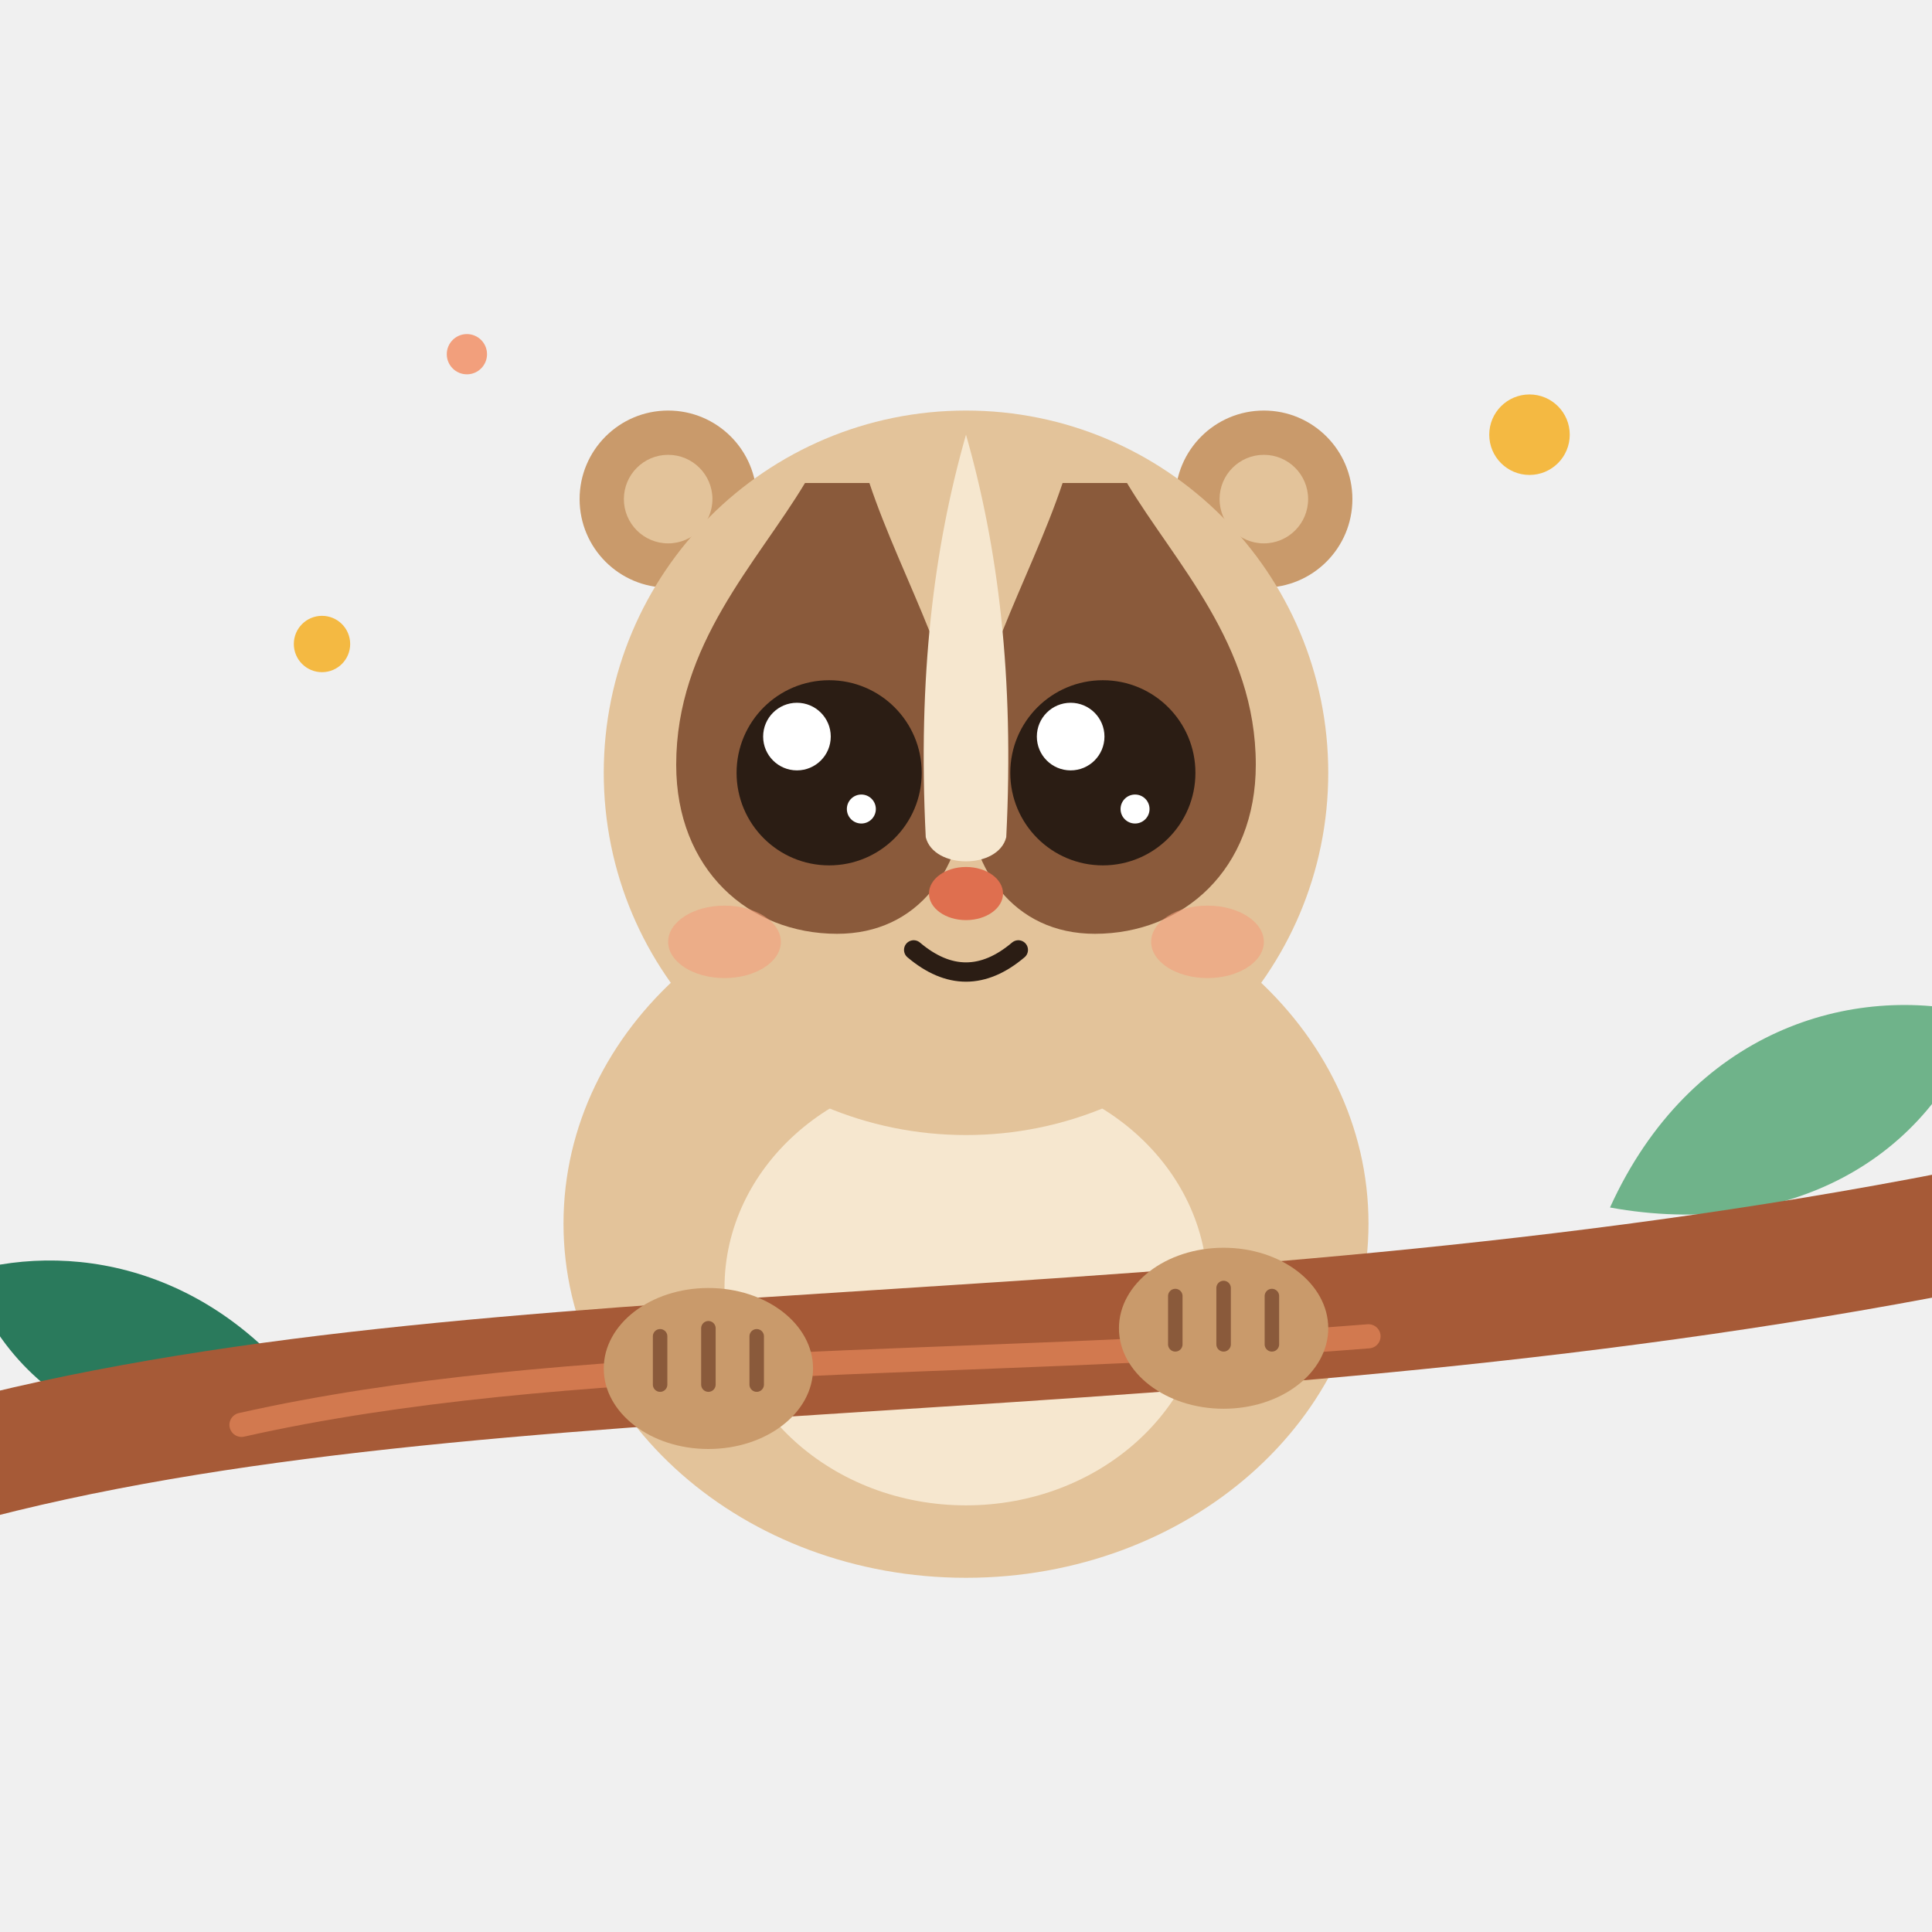
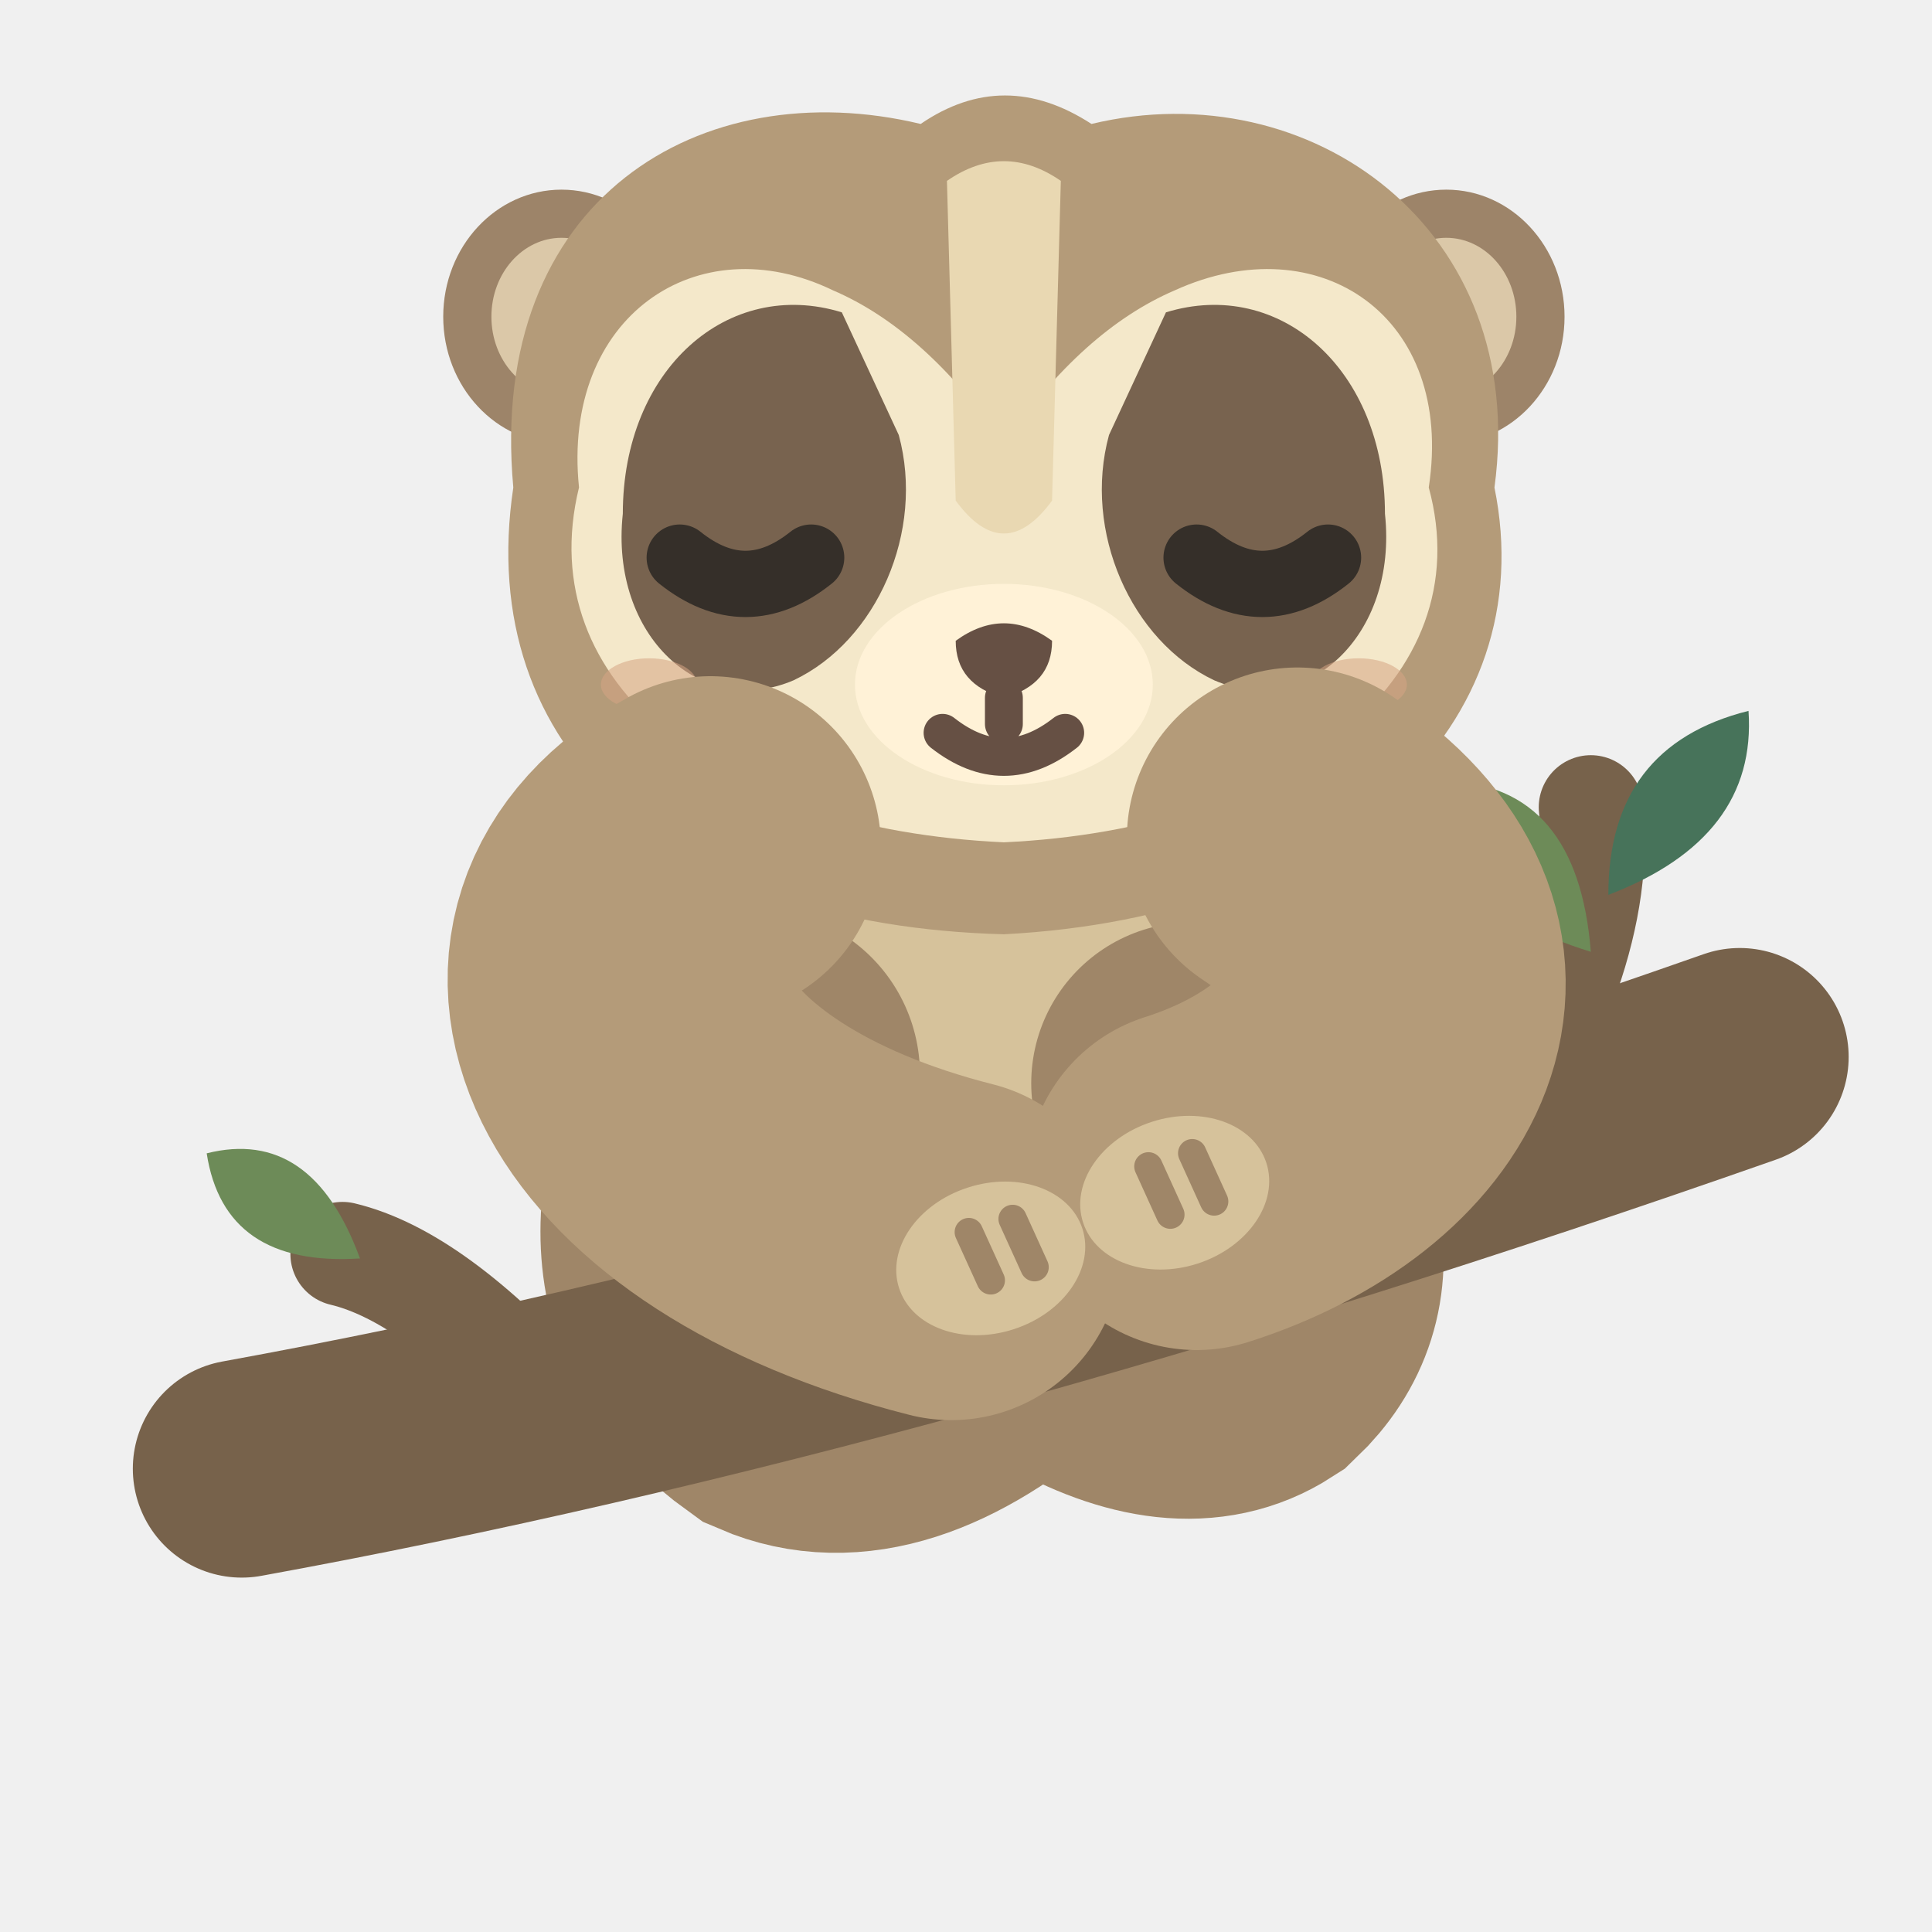
- <svg xmlns="http://www.w3.org/2000/svg" width="240" height="240" viewBox="0 0 240 240">
-   <circle cx="190" cy="54" r="5" fill="#f4b942" />
-   <circle cx="40" cy="80" r="3.5" fill="#f4b942" />
-   <circle cx="58" cy="44" r="2.5" fill="#f29f7c" />
-   <path d="M200 150C210 128 230 122 246 126C240 144 222 154 200 150Z" fill="#6fb38a" />
-   <path d="M40 176C28 158 10 154 -4 158C2 176 22 184 40 176Z" fill="#2a7a5c" />
-   <circle cx="83" cy="62" r="11" fill="#c99a6b" />
-   <circle cx="157" cy="62" r="11" fill="#c99a6b" />
-   <circle cx="83" cy="62" r="5.5" fill="#e3c39a" />
-   <circle cx="157" cy="62" r="5.5" fill="#e3c39a" />
-   <ellipse cx="120" cy="152" rx="50" ry="44" fill="#e3c39a" />
-   <ellipse cx="120" cy="160" rx="30" ry="27" fill="#f6e7cf" />
-   <circle cx="120" cy="96" r="45" fill="#e3c39a" />
-   <path d="M100 60C94 70 84 80 84 95C84 108 93 116 104 116C114 116 120 108 120 97C120 85 112 72 108 60Z" fill="#8a5a3b" />
-   <path d="M140 60C146 70 156 80 156 95C156 108 147 116 136 116C126 116 120 108 120 97C120 85 128 72 132 60Z" fill="#8a5a3b" />
-   <path d="M120 54C116 68 114 84 115 104C116 108 124 108 125 104C126 84 124 68 120 54Z" fill="#f6e7cf" />
-   <circle cx="103" cy="96" r="11.5" fill="#2b1d14" />
-   <circle cx="137" cy="96" r="11.5" fill="#2b1d14" />
-   <circle cx="99" cy="91.5" r="4.2" fill="#ffffff" />
-   <circle cx="133" cy="91.5" r="4.2" fill="#ffffff" />
-   <circle cx="107" cy="100.5" r="1.8" fill="#ffffff" />
-   <circle cx="141" cy="100.5" r="1.8" fill="#ffffff" />
-   <path d="M113.5 118Q120 123.5 126.5 118" fill="none" stroke="#2b1d14" stroke-width="2.4" stroke-linecap="round" stroke-linejoin="round" />
-   <ellipse cx="120" cy="111" rx="4.6" ry="3.3" fill="#df6f4f" />
-   <ellipse cx="90" cy="117" rx="7" ry="4.5" fill="#f29f7c" fill-opacity="0.600" />
-   <ellipse cx="150" cy="117" rx="7" ry="4.5" fill="#f29f7c" fill-opacity="0.600" />
-   <path d="M-6 182C60 164 150 172 248 152" fill="none" stroke="#a65a37" stroke-width="15" stroke-linecap="round" stroke-linejoin="round" />
-   <path d="M30 177C70 168 120 170 170 166" fill="none" stroke="#d2794f" stroke-width="3" stroke-linecap="round" stroke-linejoin="round" />
-   <ellipse cx="88" cy="170" rx="13" ry="10" fill="#c99a6b" />
-   <ellipse cx="152" cy="165" rx="13" ry="10" fill="#c99a6b" />
-   <path d="M82 166v6M88 165v7M94 166v6M146 161v6M152 160v7M158 161v6" fill="none" stroke="#8a5a3b" stroke-width="1.8" stroke-linecap="round" stroke-linejoin="round" />
+ <svg xmlns="http://www.w3.org/2000/svg" width="204" height="204" viewBox="198 978 204 204" fill="none">
+   <path d="M286.425 1054.91C263.3 1064.63 265.15 1101.63 277.175 1118.74C286.733 1128.6 300.608 1130.15 318.8 1123.36C336.375 1115.5 344.7 1087.29 327.587 1065.09L286.425 1054.91Z" fill="#B49B79" />
+   <path d="M294.288 1063.24C281.338 1074.34 280.875 1103.01 290.588 1112.73C298.604 1119.82 306.775 1119.35 315.1 1111.34C328.05 1097 324.35 1075.73 314.175 1064.63L294.288 1063.24Z" fill="#D6C29B" />
+   <path d="M277.637 1091.45C269.929 1105.63 271.008 1116.27 280.875 1123.36C287.35 1126.14 295.058 1123.67 304 1115.96" stroke="#9F8668" stroke-width="35" stroke-linecap="round" />
+   <path d="M323.887 1092.38C334.371 1104.09 336.221 1113.19 329.437 1119.66C325.121 1122.44 319.417 1121.82 312.325 1117.81" stroke="#9F8668" stroke-width="34" stroke-linecap="round" />
+   <path d="M223.525 1133.08C271.008 1124.44 323.733 1109.95 381.7 1089.6" stroke="#77624B" stroke-width="23" stroke-linecap="round" />
+   <path d="M352.563 1101.63C362.738 1086.83 367.208 1074.03 365.975 1063.24M256.363 1126.6C248.038 1117.35 240.638 1111.95 234.163 1110.41" stroke="#77624B" stroke-width="11" stroke-linecap="round" />
+   <path d="M365.975 1078.5C354.875 1075.11 349.787 1069.1 350.712 1060.46C359.962 1060.77 365.05 1066.78 365.975 1078.5Z" fill="#6D8B58" />
+   <path d="M367.825 1072.49C367.825 1062 372.758 1055.53 382.625 1053.06C383.242 1062 378.308 1068.48 367.825 1072.49Z" fill="#47735A" />
+   <path d="M236.012 1110.88C226.454 1111.49 221.058 1107.79 219.825 1099.78C227.225 1097.92 232.621 1101.62 236.012 1110.88Z" fill="#6D8B58" />
+   <path d="M257.288 1024.85C264.184 1024.85 269.775 1018.84 269.775 1011.44C269.775 1004.03 264.184 998.025 257.288 998.025C250.391 998.025 244.8 1004.03 244.8 1011.44C244.8 1018.84 250.391 1024.85 257.288 1024.85Z" fill="#9D8469" />
+   <path d="M350.713 1024.85C357.609 1024.85 363.2 1018.84 363.2 1011.44C363.2 1004.03 357.609 998.025 350.713 998.025C343.816 998.025 338.225 1004.03 338.225 1011.44C338.225 1018.84 343.816 1024.85 350.713 1024.85Z" fill="#9D8469" />
+   <path d="M257.287 1019.76C261.374 1019.76 264.687 1016.04 264.687 1011.44C264.687 1006.84 261.374 1003.11 257.287 1003.11C253.201 1003.11 249.887 1006.84 249.887 1011.44C249.887 1016.04 253.201 1019.76 257.287 1019.76Z" fill="#DBC8A8" />
+   <path d="M350.713 1019.76C354.799 1019.76 358.113 1016.04 358.113 1011.44C358.113 1006.84 354.799 1003.11 350.713 1003.11C346.626 1003.11 343.312 1006.84 343.312 1011.44C343.312 1016.04 346.626 1019.76 350.713 1019.76Z" fill="#DBC8A8" />
+   <path d="M252.2 1029.48C249.425 998.95 272.087 985.538 295.212 991.088C301.071 987.079 307.083 987.079 313.25 991.088C336.375 985.538 359.5 1002.19 355.8 1029.48C360.887 1054.45 339.612 1074.8 304 1076.65C268.85 1075.73 248.037 1057.23 252.2 1029.48Z" fill="#B49B79" />
+   <path d="M259.137 1029.47C257.287 1011.44 271.625 1001.72 285.962 1008.66C292.437 1011.44 298.45 1016.83 304 1024.85C309.55 1016.83 315.562 1011.44 322.037 1008.66C337.3 1001.72 351.637 1011.44 348.862 1029.47C354.412 1049.82 334.062 1065.55 304 1066.94C273.937 1065.55 254.05 1050.29 259.137 1029.47Z" fill="#F4E8CA" />
+   <path d="M286.888 1010.98C274.863 1007.28 263.763 1016.99 263.763 1032.25C262.375 1045.2 272.088 1053.99 281.8 1049.83C290.588 1045.66 295.675 1034.1 292.9 1023.93L286.888 1010.98Z" fill="#78634F" />
+   <path d="M321.113 1010.98C333.138 1007.28 344.238 1016.99 344.238 1032.25C345.625 1045.2 335.913 1053.99 326.2 1049.83C317.413 1045.66 312.325 1034.1 315.1 1023.93L321.113 1010.98Z" fill="#78634F" />
+   <path d="M297.988 997.1C301.996 994.325 306.004 994.325 310.013 997.1L309.088 1030.86C305.696 1035.49 302.304 1035.49 298.913 1030.86L297.988 997.1Z" fill="#E9D8B2" />
+   <path d="M269.775 1036.88C274.4 1040.58 279.025 1040.58 283.65 1036.88M324.35 1036.88C328.975 1040.58 333.6 1040.58 338.225 1036.88" stroke="#352F29" stroke-width="7" stroke-linecap="round" />
+   <path d="M304 1060.92C312.685 1060.92 319.725 1056.16 319.725 1050.29C319.725 1044.41 312.685 1039.65 304 1039.65C295.315 1039.65 288.275 1044.41 288.275 1050.29C288.275 1056.16 295.315 1060.92 304 1060.92Z" fill="#FFF2D7" />
+   <path d="M298.913 1045.66C302.304 1043.2 305.696 1043.2 309.088 1045.66C309.088 1048.75 307.392 1050.75 304 1051.68C300.608 1050.75 298.913 1048.75 298.913 1045.66Z" fill="#665044" />
+   <path d="M304 1051.68V1054.45M297.525 1055.38C301.842 1058.77 306.158 1058.77 310.475 1055.38" stroke="#665044" stroke-width="4" stroke-linecap="round" />
+   <path opacity="0.55" d="M266.537 1053.06C269.347 1053.06 271.625 1051.82 271.625 1050.29C271.625 1048.75 269.347 1047.51 266.537 1047.51C263.728 1047.51 261.45 1048.75 261.45 1050.29C261.45 1051.82 263.728 1053.06 266.537 1053.06Z" fill="#D6A484" />
+   <path opacity="0.55" d="M341.463 1053.06C344.272 1053.06 346.55 1051.82 346.55 1050.29C346.55 1048.75 344.272 1047.51 341.463 1047.51C338.653 1047.51 336.375 1048.75 336.375 1050.29C336.375 1051.82 338.653 1053.06 341.463 1053.06Z" fill="#D6A484" />
+   <path d="M273.012 1067.4C253.587 1078.04 263.762 1101.16 298.45 1109.95" stroke="#B49B79" stroke-width="36" stroke-linecap="round" />
+   <path d="M334.988 1066.48C353.95 1078.96 344.7 1096.08 324.35 1102.55" stroke="#B49B79" stroke-width="36" stroke-linecap="round" />
+   <path d="M305.042 1118.35C310.387 1116.62 313.631 1111.86 312.29 1107.73C310.948 1103.6 305.527 1101.66 300.183 1103.4C294.838 1105.13 291.594 1109.89 292.936 1114.02C294.277 1118.15 299.698 1120.09 305.042 1118.35Z" fill="#D6C29B" />
+   <path d="M324.467 1111.42C329.812 1109.68 333.056 1104.92 331.715 1100.79C330.373 1096.66 324.952 1094.72 319.608 1096.46C314.263 1098.2 311.019 1102.95 312.361 1107.08C313.702 1111.21 319.123 1113.15 324.467 1111.42Z" fill="#D6C29B" />
+   <path d="M300.3 1108.1L302.613 1113.19L300.3 1108.1ZM304.925 1106.71L307.238 1111.8L304.925 1106.71ZM319.263 1101.16L321.575 1106.25L319.263 1101.16ZM323.888 1099.77L326.2 1104.86L323.888 1099.77Z" fill="black" />
+   <path d="M300.3 1108.1L302.613 1113.19M304.925 1106.71L307.238 1111.8M319.263 1101.16L321.575 1106.25M323.888 1099.77L326.2 1104.86" stroke="#9F8668" stroke-width="3" stroke-linecap="round" />
</svg>
